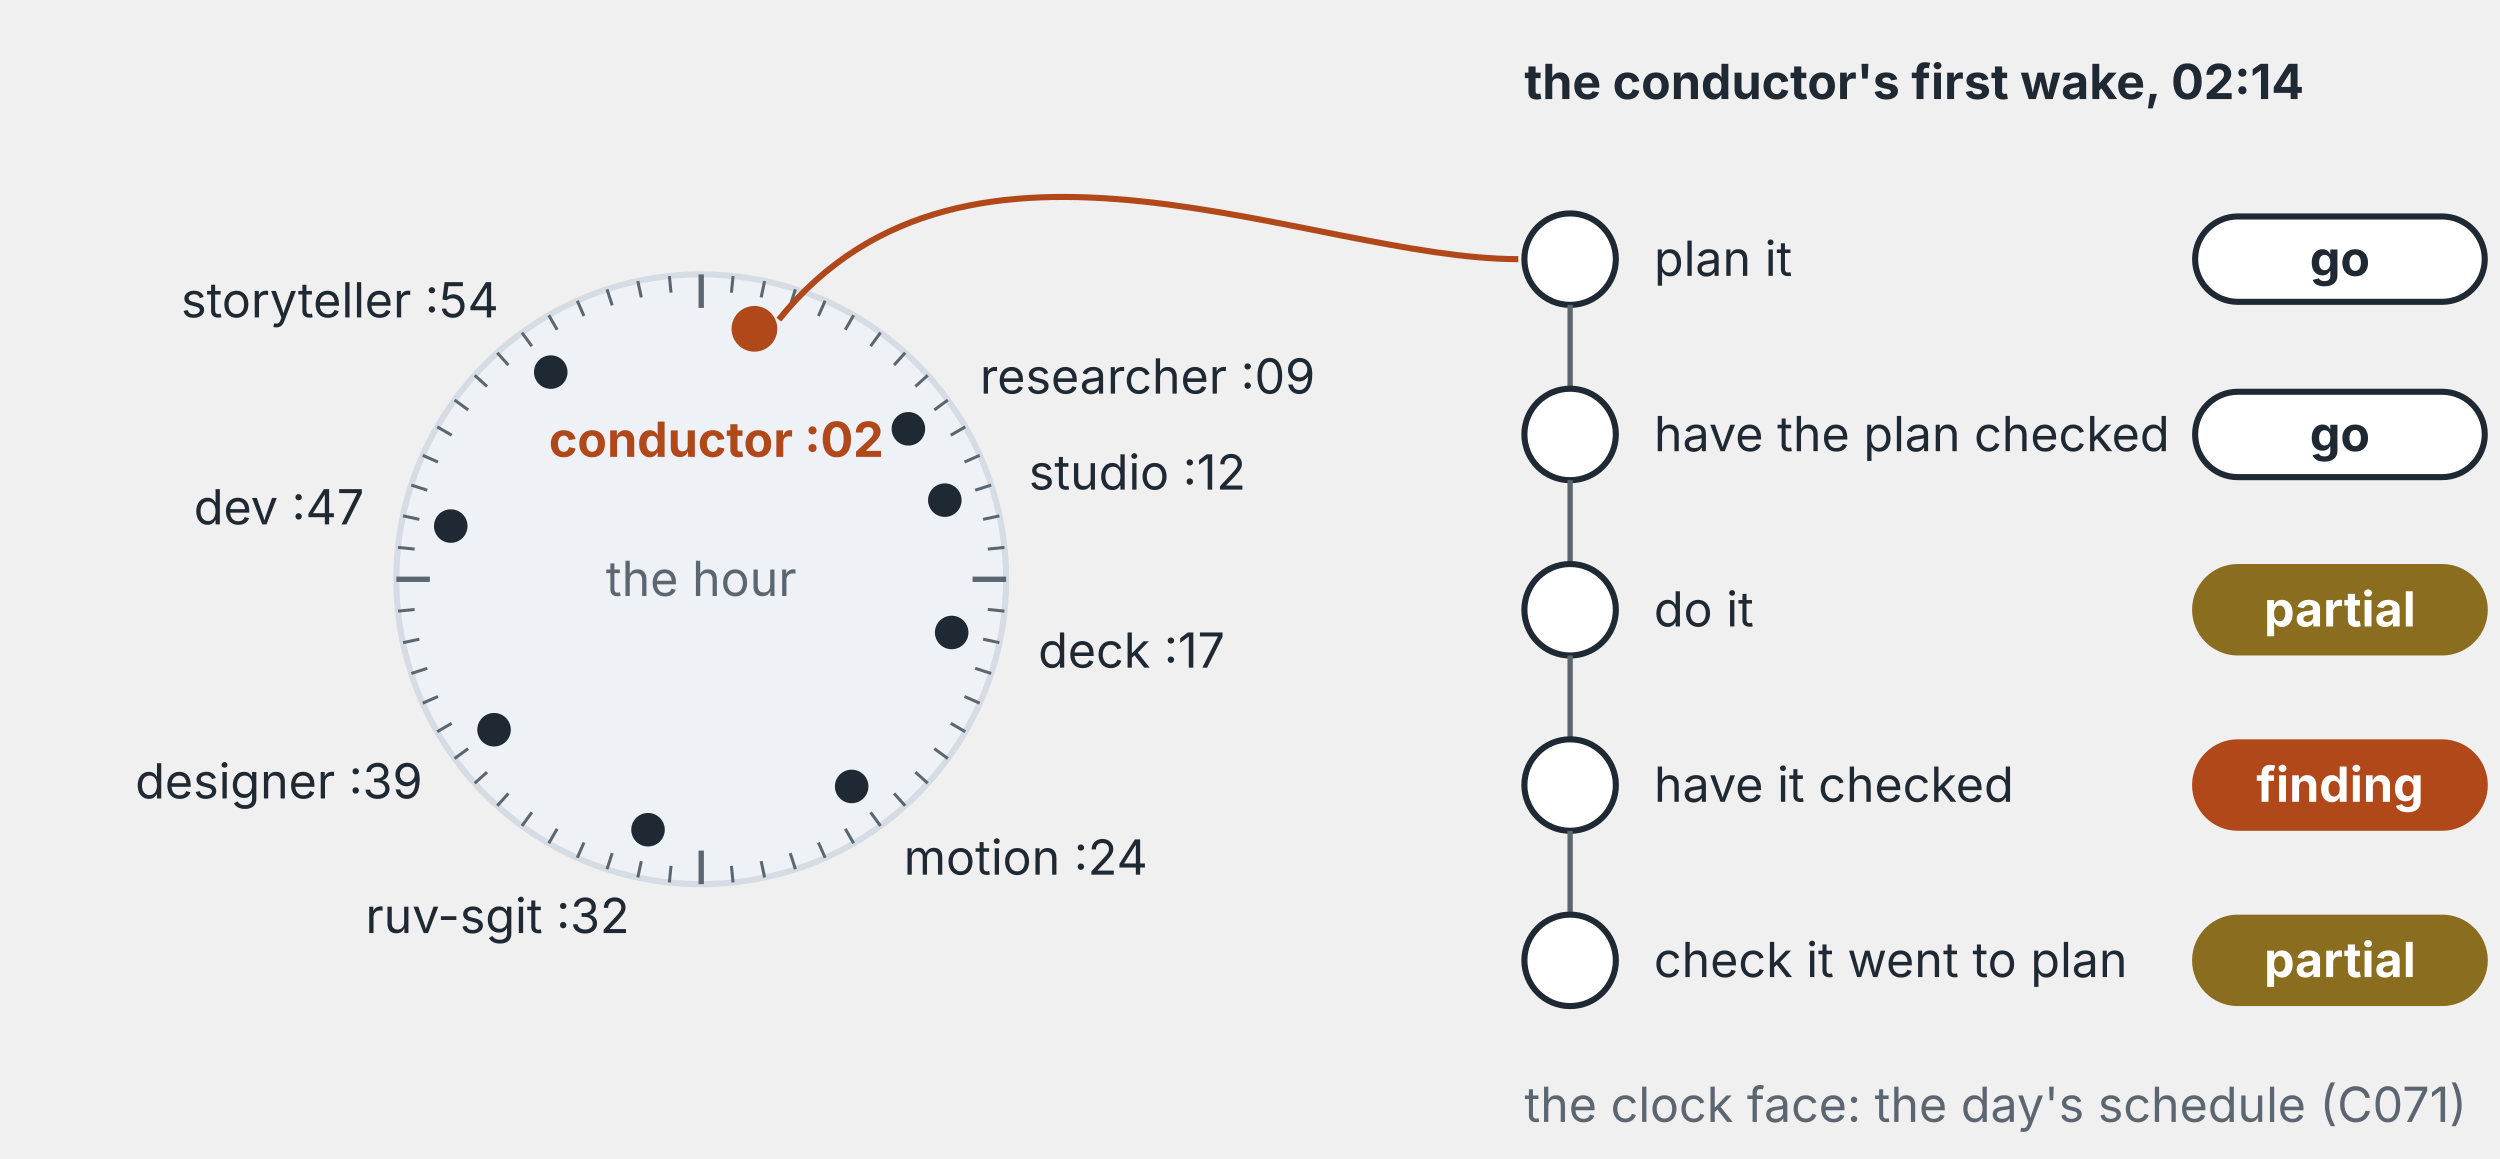
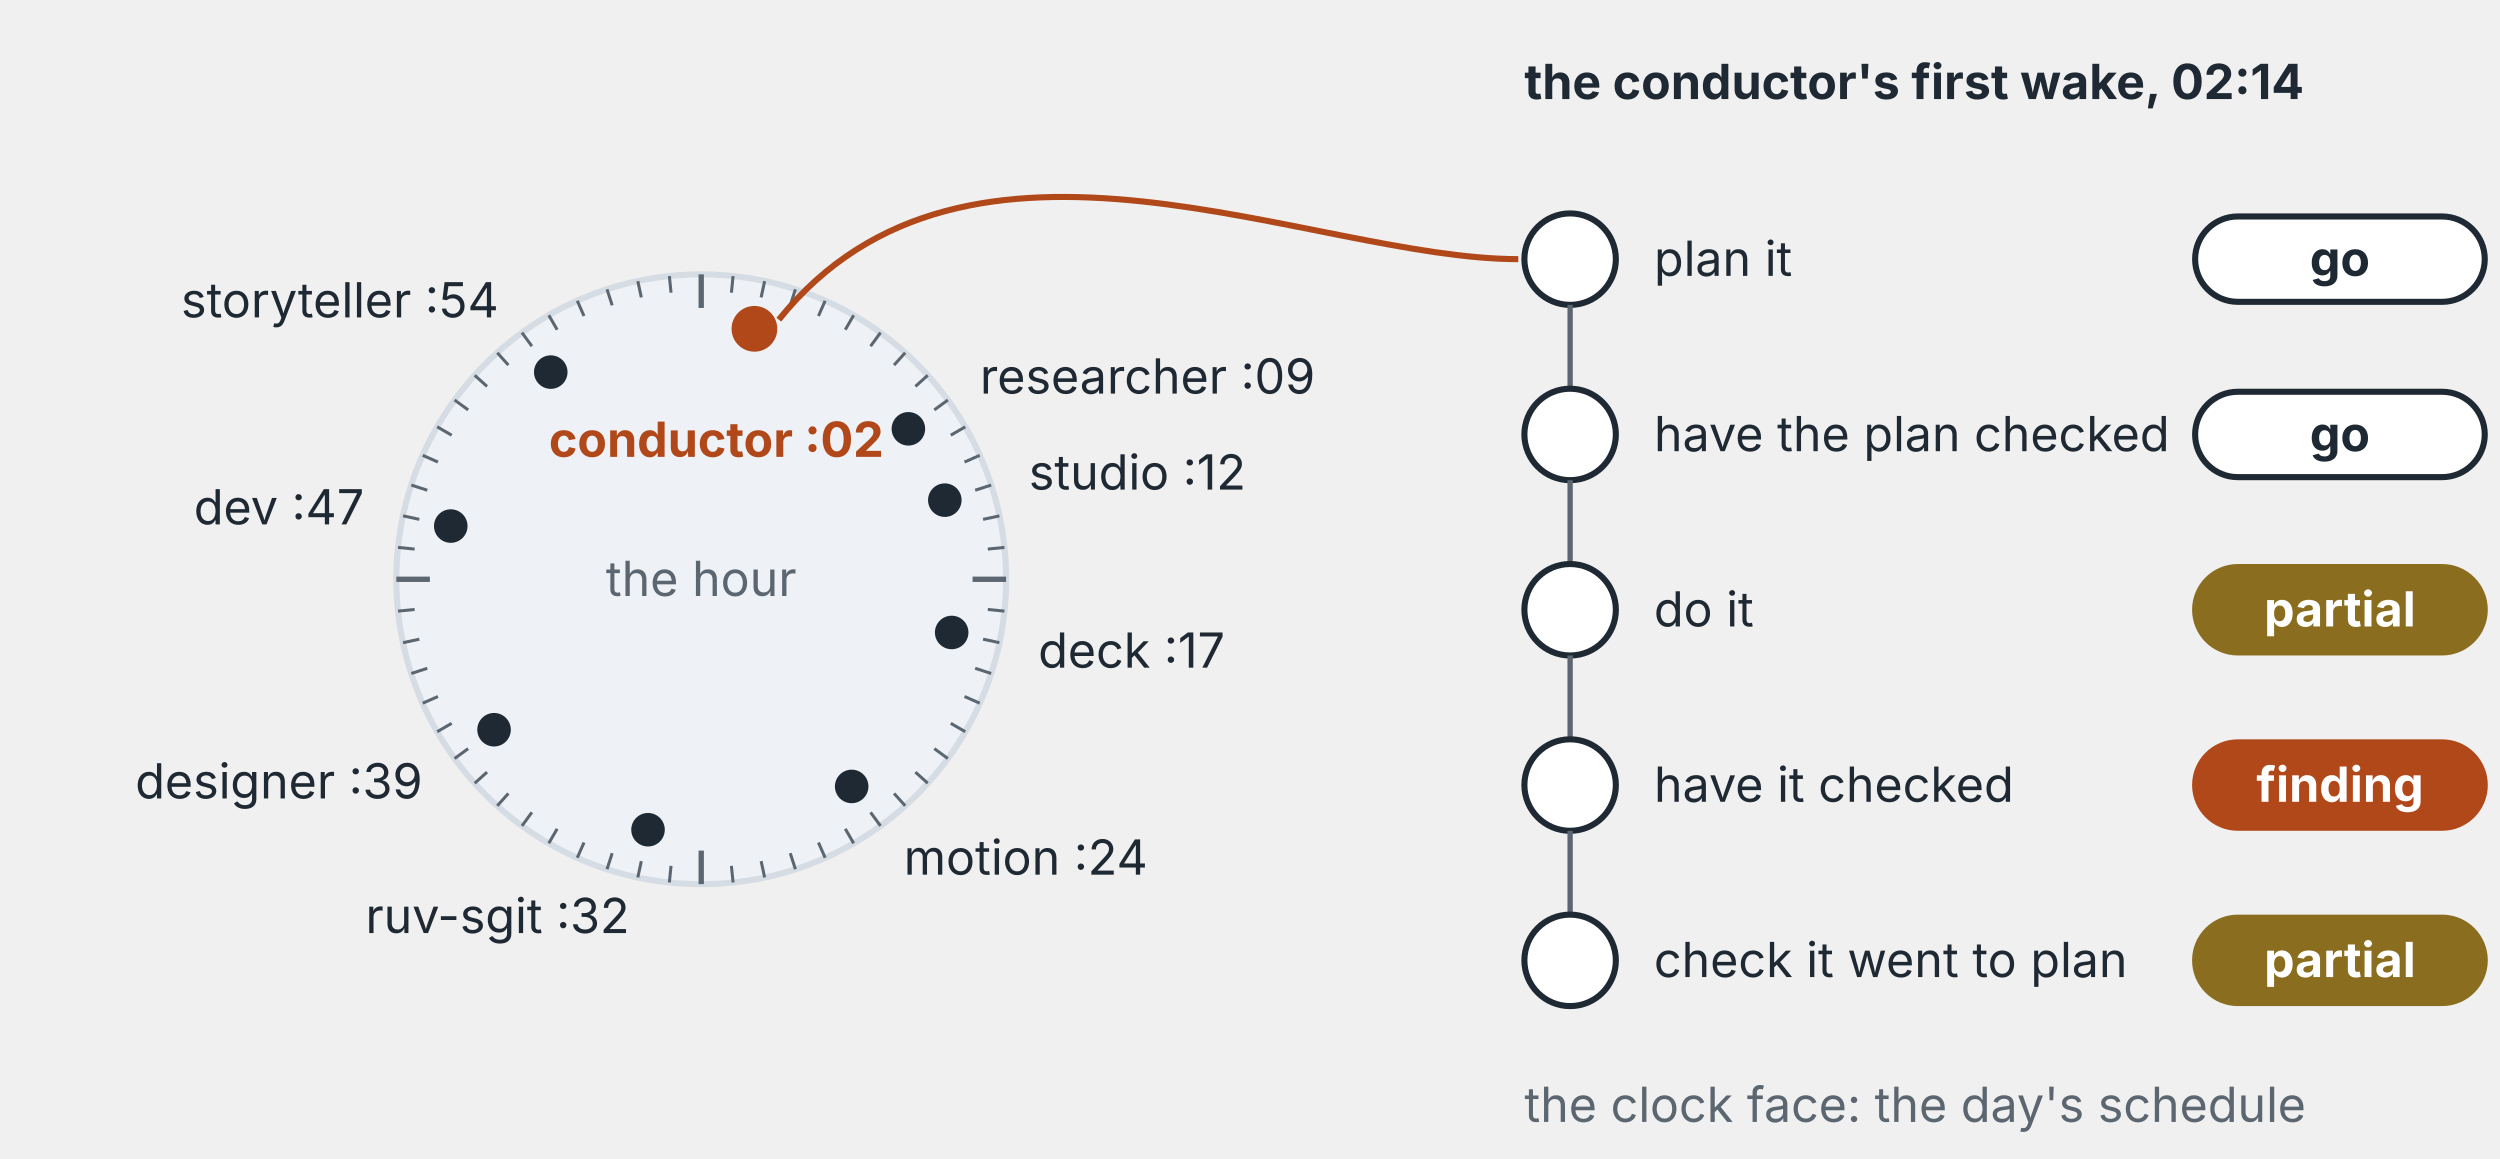
<svg xmlns="http://www.w3.org/2000/svg" width="164mm" height="76mm" viewBox="0 0 164 76" role="img" aria-label="The five-step wake on the clock: each member's minute past the hour, the conductor's lit, and the conductor's first wake with its five verdicts: go, go, partial, finding, partial.">
  <circle cx="46.0" cy="38.0" r="20.0" fill="#eef2f6" stroke="#d5dce4" stroke-width=".4" />
  <line x1="46.00" y1="20.20" x2="46.00" y2="18.00" stroke="#5b6670" stroke-width="0.35" />
  <line x1="47.98" y1="19.20" x2="48.09" y2="18.11" stroke="#5b6670" stroke-width="0.2" />
  <line x1="49.93" y1="19.51" x2="50.16" y2="18.44" stroke="#5b6670" stroke-width="0.2" />
  <line x1="51.84" y1="20.03" x2="52.18" y2="18.98" stroke="#5b6670" stroke-width="0.2" />
  <line x1="53.69" y1="20.73" x2="54.13" y2="19.73" stroke="#5b6670" stroke-width="0.2" />
  <line x1="55.45" y1="21.63" x2="56.00" y2="20.68" stroke="#5b6670" stroke-width="0.2" />
  <line x1="57.11" y1="22.71" x2="57.76" y2="21.82" stroke="#5b6670" stroke-width="0.2" />
  <line x1="58.65" y1="23.95" x2="59.38" y2="23.14" stroke="#5b6670" stroke-width="0.2" />
  <line x1="60.05" y1="25.35" x2="60.86" y2="24.62" stroke="#5b6670" stroke-width="0.2" />
  <line x1="61.29" y1="26.89" x2="62.18" y2="26.24" stroke="#5b6670" stroke-width="0.2" />
  <line x1="62.37" y1="28.55" x2="63.32" y2="28.00" stroke="#5b6670" stroke-width="0.2" />
  <line x1="63.27" y1="30.31" x2="64.27" y2="29.87" stroke="#5b6670" stroke-width="0.2" />
  <line x1="63.97" y1="32.16" x2="65.02" y2="31.82" stroke="#5b6670" stroke-width="0.2" />
  <line x1="64.49" y1="34.07" x2="65.56" y2="33.84" stroke="#5b6670" stroke-width="0.2" />
  <line x1="64.80" y1="36.02" x2="65.89" y2="35.91" stroke="#5b6670" stroke-width="0.2" />
  <line x1="63.80" y1="38.00" x2="66.00" y2="38.00" stroke="#5b6670" stroke-width="0.35" />
  <line x1="64.80" y1="39.98" x2="65.89" y2="40.09" stroke="#5b6670" stroke-width="0.2" />
  <line x1="64.49" y1="41.93" x2="65.56" y2="42.16" stroke="#5b6670" stroke-width="0.2" />
  <line x1="63.97" y1="43.84" x2="65.02" y2="44.18" stroke="#5b6670" stroke-width="0.2" />
  <line x1="63.27" y1="45.69" x2="64.27" y2="46.13" stroke="#5b6670" stroke-width="0.2" />
  <line x1="62.37" y1="47.45" x2="63.32" y2="48.00" stroke="#5b6670" stroke-width="0.2" />
  <line x1="61.29" y1="49.11" x2="62.18" y2="49.76" stroke="#5b6670" stroke-width="0.2" />
  <line x1="60.05" y1="50.65" x2="60.86" y2="51.38" stroke="#5b6670" stroke-width="0.2" />
  <line x1="58.65" y1="52.05" x2="59.38" y2="52.86" stroke="#5b6670" stroke-width="0.2" />
  <line x1="57.11" y1="53.29" x2="57.76" y2="54.18" stroke="#5b6670" stroke-width="0.2" />
  <line x1="55.45" y1="54.37" x2="56.00" y2="55.32" stroke="#5b6670" stroke-width="0.2" />
  <line x1="53.69" y1="55.27" x2="54.13" y2="56.27" stroke="#5b6670" stroke-width="0.2" />
  <line x1="51.84" y1="55.97" x2="52.18" y2="57.02" stroke="#5b6670" stroke-width="0.2" />
  <line x1="49.93" y1="56.49" x2="50.16" y2="57.56" stroke="#5b6670" stroke-width="0.2" />
  <line x1="47.98" y1="56.80" x2="48.09" y2="57.89" stroke="#5b6670" stroke-width="0.2" />
  <line x1="46.00" y1="55.80" x2="46.00" y2="58.00" stroke="#5b6670" stroke-width="0.35" />
  <line x1="44.02" y1="56.80" x2="43.91" y2="57.89" stroke="#5b6670" stroke-width="0.2" />
  <line x1="42.07" y1="56.49" x2="41.84" y2="57.56" stroke="#5b6670" stroke-width="0.2" />
  <line x1="40.16" y1="55.97" x2="39.82" y2="57.02" stroke="#5b6670" stroke-width="0.2" />
  <line x1="38.31" y1="55.27" x2="37.87" y2="56.27" stroke="#5b6670" stroke-width="0.2" />
  <line x1="36.55" y1="54.37" x2="36.00" y2="55.32" stroke="#5b6670" stroke-width="0.2" />
  <line x1="34.89" y1="53.29" x2="34.24" y2="54.18" stroke="#5b6670" stroke-width="0.2" />
  <line x1="33.35" y1="52.05" x2="32.62" y2="52.86" stroke="#5b6670" stroke-width="0.2" />
  <line x1="31.95" y1="50.65" x2="31.14" y2="51.38" stroke="#5b6670" stroke-width="0.2" />
  <line x1="30.71" y1="49.11" x2="29.82" y2="49.76" stroke="#5b6670" stroke-width="0.2" />
  <line x1="29.63" y1="47.45" x2="28.68" y2="48.00" stroke="#5b6670" stroke-width="0.2" />
  <line x1="28.73" y1="45.69" x2="27.73" y2="46.13" stroke="#5b6670" stroke-width="0.2" />
  <line x1="28.03" y1="43.84" x2="26.98" y2="44.18" stroke="#5b6670" stroke-width="0.2" />
  <line x1="27.51" y1="41.93" x2="26.44" y2="42.16" stroke="#5b6670" stroke-width="0.2" />
  <line x1="27.20" y1="39.98" x2="26.11" y2="40.09" stroke="#5b6670" stroke-width="0.2" />
  <line x1="28.20" y1="38.00" x2="26.00" y2="38.00" stroke="#5b6670" stroke-width="0.35" />
  <line x1="27.20" y1="36.02" x2="26.11" y2="35.91" stroke="#5b6670" stroke-width="0.2" />
  <line x1="27.51" y1="34.07" x2="26.44" y2="33.84" stroke="#5b6670" stroke-width="0.2" />
  <line x1="28.03" y1="32.16" x2="26.98" y2="31.82" stroke="#5b6670" stroke-width="0.2" />
  <line x1="28.73" y1="30.31" x2="27.73" y2="29.87" stroke="#5b6670" stroke-width="0.2" />
  <line x1="29.63" y1="28.55" x2="28.68" y2="28.00" stroke="#5b6670" stroke-width="0.2" />
  <line x1="30.71" y1="26.89" x2="29.82" y2="26.24" stroke="#5b6670" stroke-width="0.2" />
  <line x1="31.95" y1="25.35" x2="31.14" y2="24.62" stroke="#5b6670" stroke-width="0.2" />
  <line x1="33.35" y1="23.95" x2="32.62" y2="23.14" stroke="#5b6670" stroke-width="0.2" />
  <line x1="34.89" y1="22.71" x2="34.24" y2="21.82" stroke="#5b6670" stroke-width="0.2" />
  <line x1="36.55" y1="21.63" x2="36.00" y2="20.68" stroke="#5b6670" stroke-width="0.2" />
  <line x1="38.31" y1="20.73" x2="37.87" y2="19.73" stroke="#5b6670" stroke-width="0.2" />
  <line x1="40.16" y1="20.03" x2="39.82" y2="18.98" stroke="#5b6670" stroke-width="0.2" />
  <line x1="42.07" y1="19.51" x2="41.84" y2="18.44" stroke="#5b6670" stroke-width="0.2" />
  <line x1="44.02" y1="19.20" x2="43.91" y2="18.11" stroke="#5b6670" stroke-width="0.2" />
  <circle cx="49.49" cy="21.57" r="1.5" fill="#b0481a" />
  <text x="46.99" y="29.97" font-family="Inter, Helvetica, Arial, sans-serif" font-size="3.175" font-weight="700" fill="#b0481a" text-anchor="middle">conductor :02</text>
  <circle cx="59.59" cy="28.13" r="1.1" fill="#1f2933" />
  <text x="64.28" y="25.82" font-family="Inter, Helvetica, Arial, sans-serif" font-size="3.175" font-weight="400" fill="#1f2933" text-anchor="start">researcher :09</text>
  <circle cx="61.98" cy="32.81" r="1.1" fill="#1f2933" />
  <text x="67.49" y="32.12" font-family="Inter, Helvetica, Arial, sans-serif" font-size="3.175" font-weight="400" fill="#1f2933" text-anchor="start">studio :12</text>
  <circle cx="62.43" cy="41.49" r="1.1" fill="#1f2933" />
  <text x="68.11" y="43.80" font-family="Inter, Helvetica, Arial, sans-serif" font-size="3.175" font-weight="400" fill="#1f2933" text-anchor="start">deck :17</text>
  <circle cx="55.87" cy="51.59" r="1.1" fill="#1f2933" />
  <text x="59.28" y="57.38" font-family="Inter, Helvetica, Arial, sans-serif" font-size="3.175" font-weight="400" fill="#1f2933" text-anchor="start">motion :24</text>
  <circle cx="42.51" cy="54.43" r="1.1" fill="#1f2933" />
  <text x="41.30" y="61.21" font-family="Inter, Helvetica, Arial, sans-serif" font-size="3.175" font-weight="400" fill="#1f2933" text-anchor="end">ruv-sgit :32</text>
  <circle cx="32.41" cy="47.87" r="1.1" fill="#1f2933" />
  <text x="27.72" y="52.38" font-family="Inter, Helvetica, Arial, sans-serif" font-size="3.175" font-weight="400" fill="#1f2933" text-anchor="end">designer :39</text>
  <circle cx="29.57" cy="34.51" r="1.1" fill="#1f2933" />
  <text x="23.89" y="34.40" font-family="Inter, Helvetica, Arial, sans-serif" font-size="3.175" font-weight="400" fill="#1f2933" text-anchor="end">dev :47</text>
  <circle cx="36.13" cy="24.41" r="1.1" fill="#1f2933" />
  <text x="32.72" y="20.82" font-family="Inter, Helvetica, Arial, sans-serif" font-size="3.175" font-weight="400" fill="#1f2933" text-anchor="end">storyteller :54</text>
  <text x="46.00" y="39.10" font-family="Inter, Helvetica, Arial, sans-serif" font-size="3.175" font-weight="400" fill="#5b6670" text-anchor="middle">the hour</text>
  <text x="100.00" y="6.50" font-family="Inter, Helvetica, Arial, sans-serif" font-size="3.175" font-weight="700" fill="#1f2933" text-anchor="start">the conductor's first wake, 02:14</text>
  <circle cx="103.00" cy="17.00" r="3" fill="#ffffff" stroke="#1f2933" stroke-width=".4" />
  <text x="108.50" y="18.10" font-family="Inter, Helvetica, Arial, sans-serif" font-size="3.175" font-weight="400" fill="#1f2933" text-anchor="start">plan it</text>
  <rect x="144.00" y="14.20" width="19" height="5.6" rx="2.8" fill="#ffffff" stroke="#1f2933" stroke-width=".4" />
  <text x="153.50" y="18.10" font-family="Inter, Helvetica, Arial, sans-serif" font-size="3.175" font-weight="700" fill="#1f2933" text-anchor="middle">go</text>
  <line x1="103.00" y1="20.00" x2="103.00" y2="25.50" stroke="#5b6670" stroke-width=".35" />
  <circle cx="103.00" cy="28.50" r="3" fill="#ffffff" stroke="#1f2933" stroke-width=".4" />
  <text x="108.50" y="29.60" font-family="Inter, Helvetica, Arial, sans-serif" font-size="3.175" font-weight="400" fill="#1f2933" text-anchor="start">have the plan checked</text>
  <rect x="144.00" y="25.70" width="19" height="5.6" rx="2.8" fill="#ffffff" stroke="#1f2933" stroke-width=".4" />
  <text x="153.50" y="29.60" font-family="Inter, Helvetica, Arial, sans-serif" font-size="3.175" font-weight="700" fill="#1f2933" text-anchor="middle">go</text>
  <line x1="103.00" y1="31.50" x2="103.00" y2="37.00" stroke="#5b6670" stroke-width=".35" />
  <circle cx="103.00" cy="40.00" r="3" fill="#ffffff" stroke="#1f2933" stroke-width=".4" />
  <text x="108.50" y="41.10" font-family="Inter, Helvetica, Arial, sans-serif" font-size="3.175" font-weight="400" fill="#1f2933" text-anchor="start">do it</text>
  <rect x="144.00" y="37.20" width="19" height="5.6" rx="2.8" fill="#8a6d1f" stroke="#8a6d1f" stroke-width=".4" />
  <text x="153.50" y="41.10" font-family="Inter, Helvetica, Arial, sans-serif" font-size="3.175" font-weight="700" fill="#ffffff" text-anchor="middle">partial</text>
  <line x1="103.00" y1="43.00" x2="103.00" y2="48.50" stroke="#5b6670" stroke-width=".35" />
  <circle cx="103.00" cy="51.50" r="3" fill="#ffffff" stroke="#1f2933" stroke-width=".4" />
  <text x="108.50" y="52.60" font-family="Inter, Helvetica, Arial, sans-serif" font-size="3.175" font-weight="400" fill="#1f2933" text-anchor="start">have it checked</text>
  <rect x="144.00" y="48.70" width="19" height="5.6" rx="2.8" fill="#b0481a" stroke="#b0481a" stroke-width=".4" />
  <text x="153.50" y="52.60" font-family="Inter, Helvetica, Arial, sans-serif" font-size="3.175" font-weight="700" fill="#ffffff" text-anchor="middle">finding</text>
  <line x1="103.00" y1="54.50" x2="103.00" y2="60.00" stroke="#5b6670" stroke-width=".35" />
  <circle cx="103.00" cy="63.00" r="3" fill="#ffffff" stroke="#1f2933" stroke-width=".4" />
  <text x="108.50" y="64.10" font-family="Inter, Helvetica, Arial, sans-serif" font-size="3.175" font-weight="400" fill="#1f2933" text-anchor="start">check it went to plan</text>
  <rect x="144.00" y="60.20" width="19" height="5.6" rx="2.8" fill="#8a6d1f" stroke="#8a6d1f" stroke-width=".4" />
  <text x="153.50" y="64.10" font-family="Inter, Helvetica, Arial, sans-serif" font-size="3.175" font-weight="700" fill="#ffffff" text-anchor="middle">partial</text>
  <path d="M51.09 20.97 C63.49 5.57 86.00 17.00 99.60 17.00" fill="none" stroke="#b0481a" stroke-width=".4" />
-   <text x="100.00" y="73.60" font-family="Inter, Helvetica, Arial, sans-serif" font-size="3.175" font-weight="400" fill="#5b6670" text-anchor="start">the clock face: the day's schedule (C071)</text>
+   <text x="100.00" y="73.60" font-family="Inter, Helvetica, Arial, sans-serif" font-size="3.175" font-weight="400" fill="#5b6670" text-anchor="start">the clock face: the day's schedule</text>
</svg>
